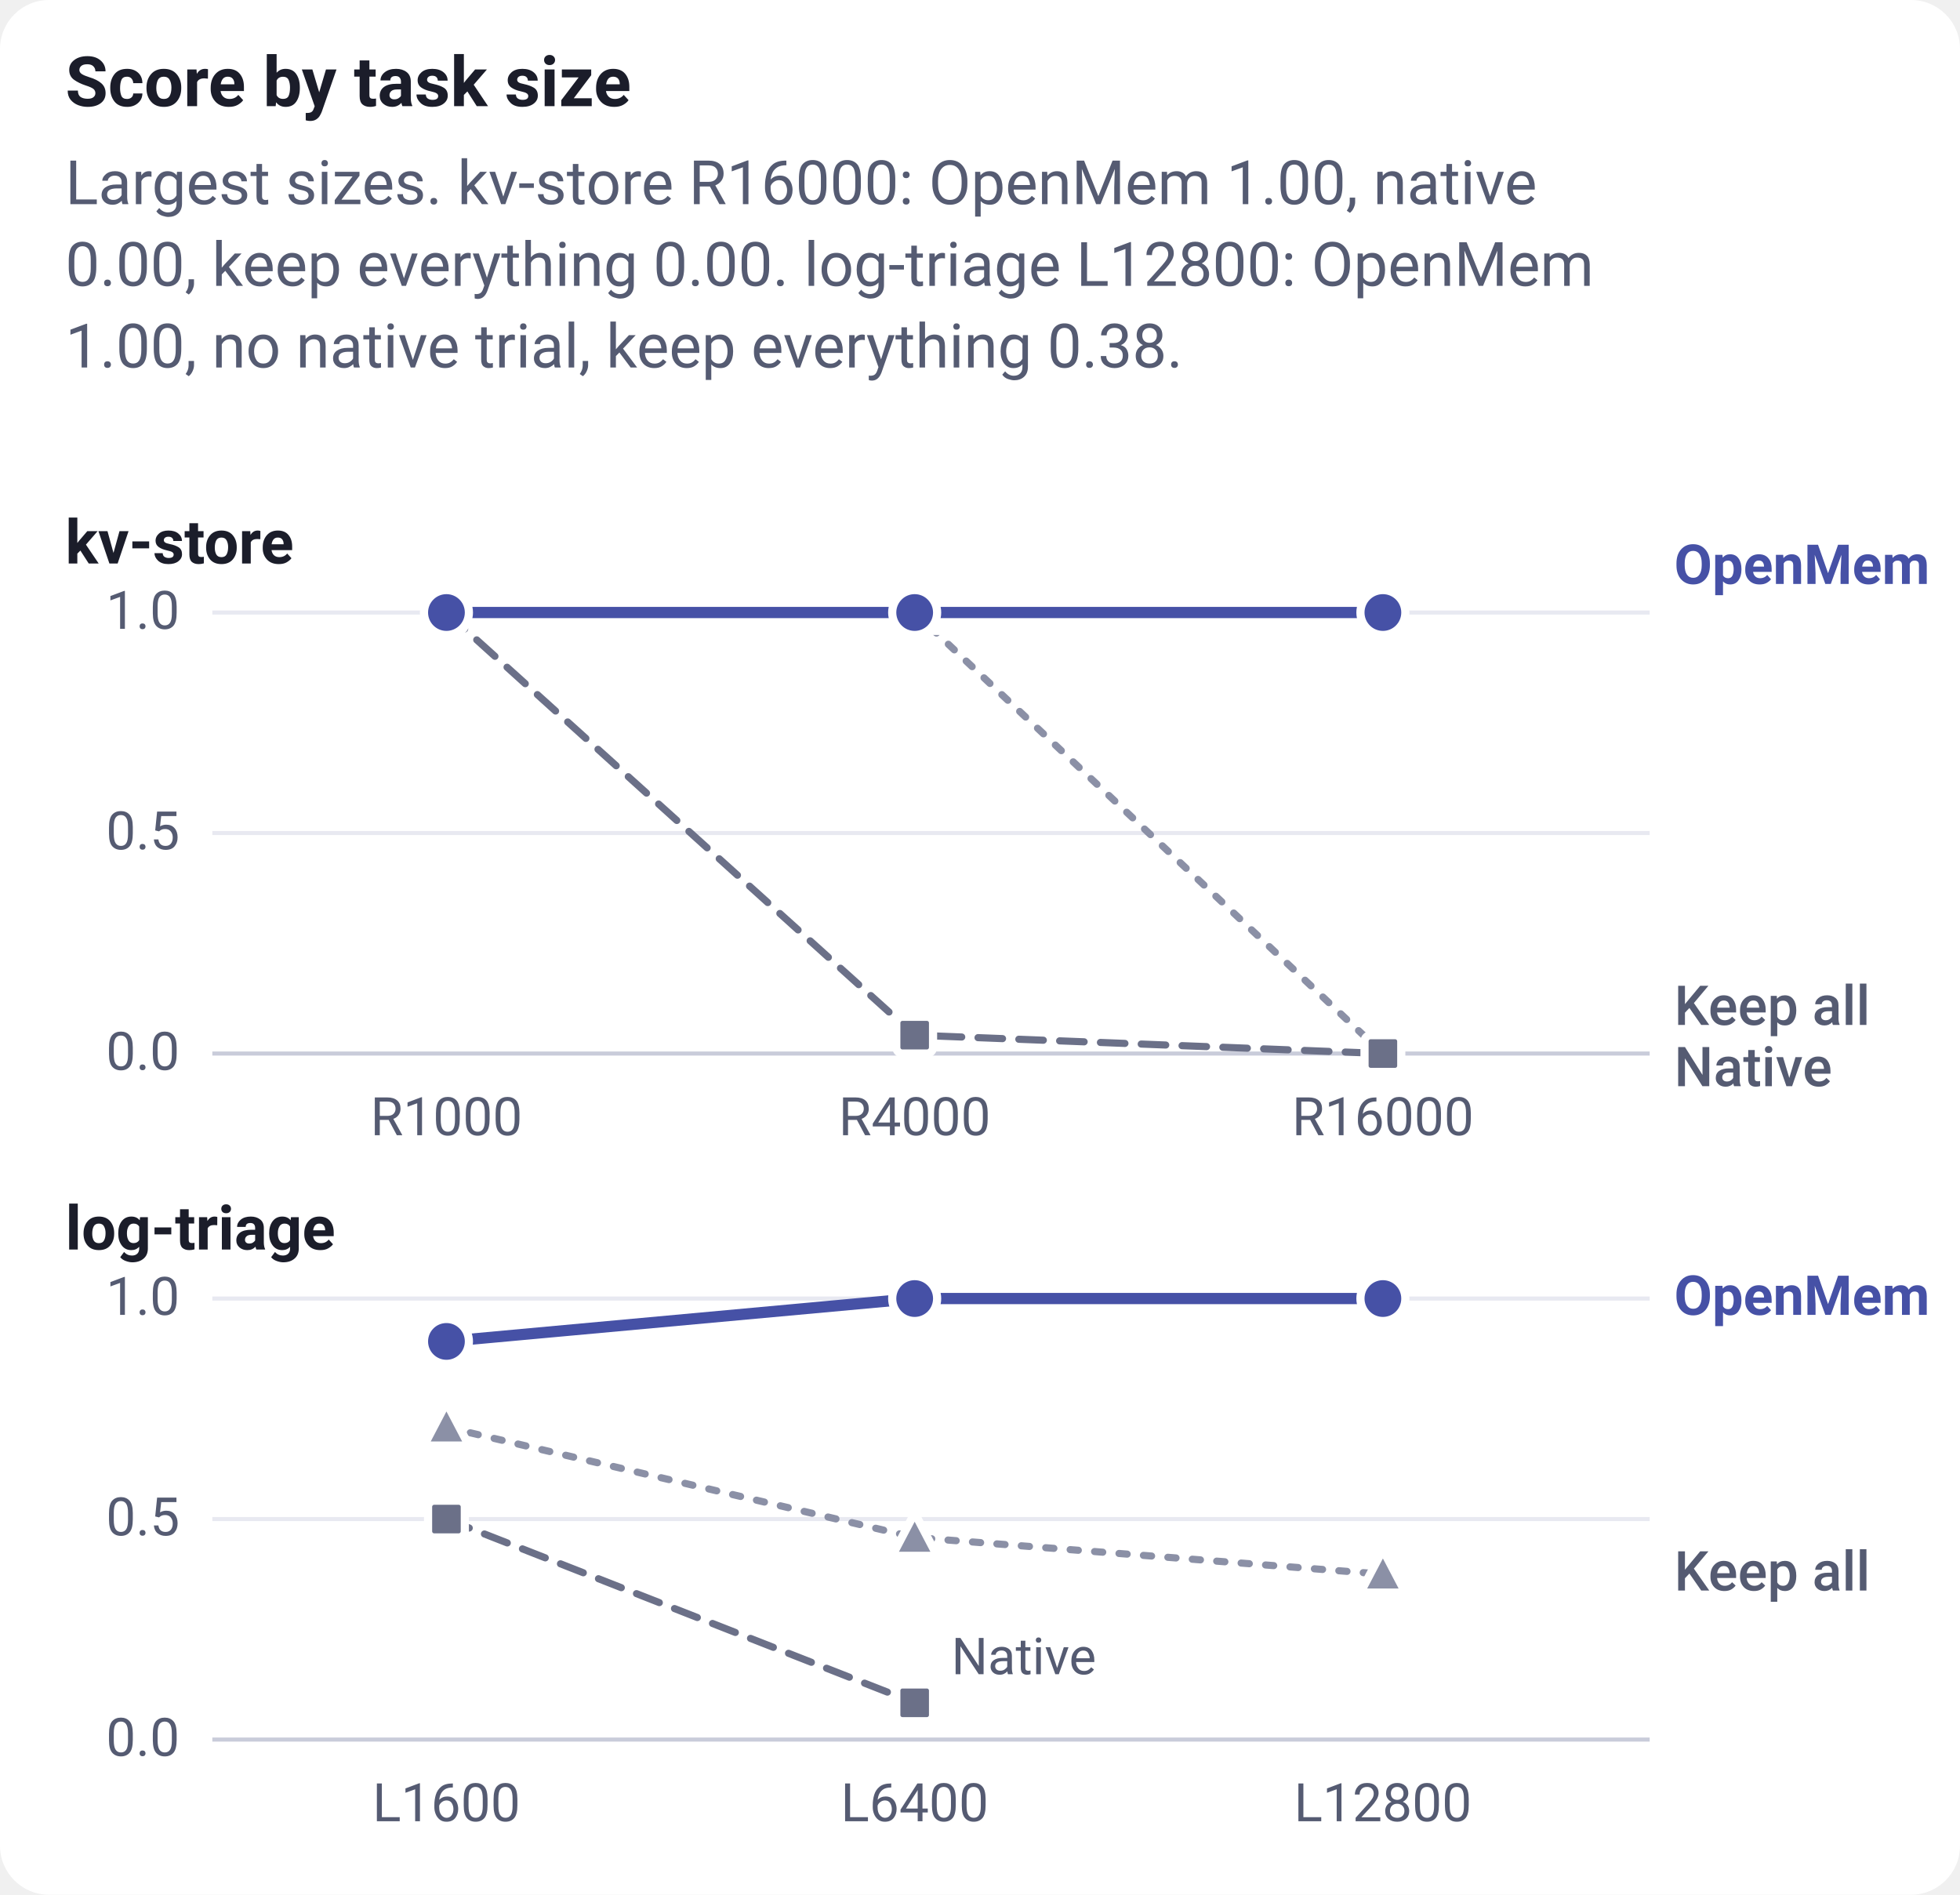
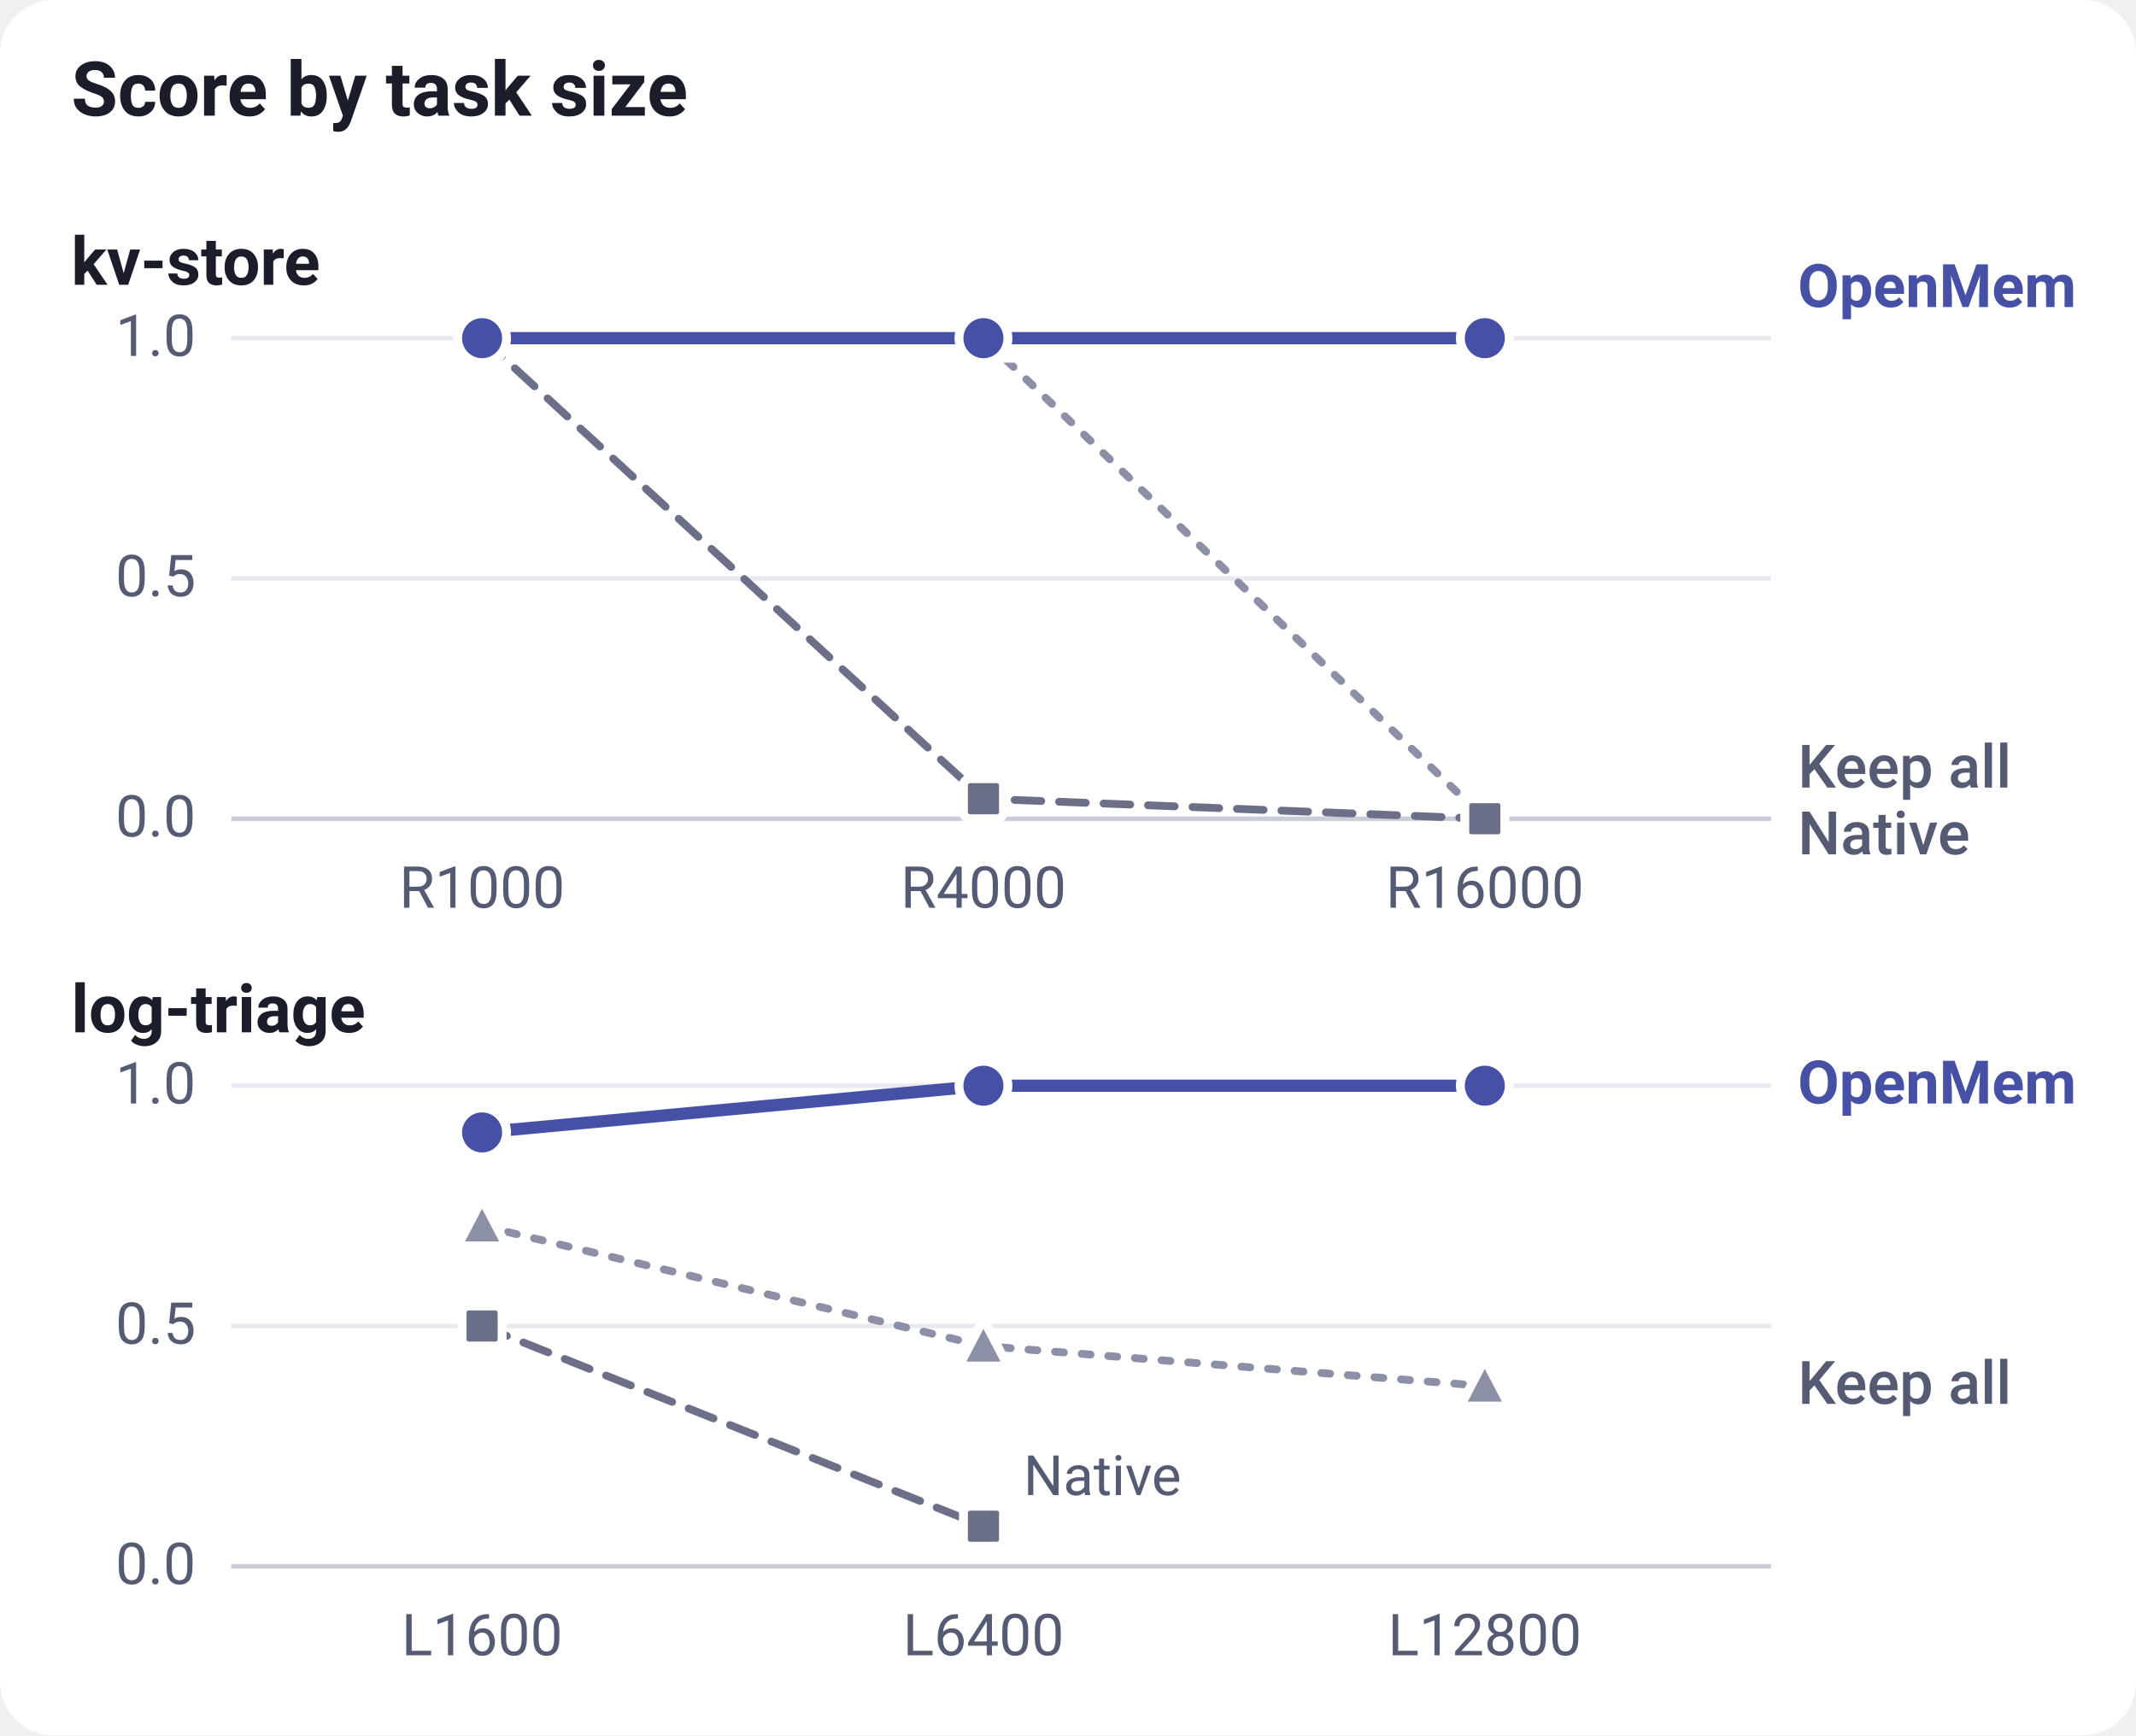
- <svg xmlns="http://www.w3.org/2000/svg" viewBox="0 0 480 464" width="480" height="464" role="img" aria-label="Score by task size" font-family="'DM Sans', system-ui, -apple-system, 'Segoe UI', Roboto, sans-serif">
-   <rect width="480" height="464" rx="12" fill="#ffffff" />
+ <svg xmlns="http://www.w3.org/2000/svg" viewBox="0 0 480 390" width="480" height="390" role="img" aria-label="Score by task size" font-family="'DM Sans', system-ui, -apple-system, 'Segoe UI', Roboto, sans-serif">
+   <rect width="480" height="390" rx="12" fill="#ffffff" />
  <text x="16" y="26" font-size="17" font-weight="700" fill="#1b1d2a">Score by task size</text>
-   <text x="16" y="50" font-size="15" fill="#555b72">Largest sizes. kv-store R16000: OpenMem 1.00, native</text>
-   <text x="16" y="70" font-size="15" fill="#555b72">0.00, keep everything 0.00. log-triage L12800: OpenMem</text>
-   <text x="16" y="90" font-size="15" fill="#555b72">1.00, no native trial, keep everything 0.38.</text>
-   <text x="16" y="138" font-size="15" font-weight="700" fill="#1b1d2a">kv-store</text>
-   <line x1="52" x2="404" y1="258" y2="258" stroke="#c9ccda" stroke-width="1" />
-   <text x="44" y="262" font-size="13" text-anchor="end" fill="#555b72">0.0</text>
-   <line x1="52" x2="404" y1="204" y2="204" stroke="#e8e9f1" stroke-width="1" />
-   <text x="44" y="208" font-size="13" text-anchor="end" fill="#555b72">0.5</text>
-   <line x1="52" x2="404" y1="150" y2="150" stroke="#e8e9f1" stroke-width="1" />
-   <text x="44" y="154" font-size="13" text-anchor="end" fill="#555b72">1.0</text>
-   <text x="109.333" y="278" font-size="13" text-anchor="middle" fill="#555b72">R1000</text>
-   <text x="224" y="278" font-size="13" text-anchor="middle" fill="#555b72">R4000</text>
-   <text x="338.667" y="278" font-size="13" text-anchor="middle" fill="#555b72">R16000</text>
-   <polyline points="109.333,150 224,150 338.667,258" fill="none" stroke="#8b90a6" stroke-width="1.75" stroke-dasharray="2 4" stroke-linecap="round" stroke-linejoin="round" />
-   <path d="M109.333 144 L114.833 154.5 L103.833 154.5 Z" fill="#8b90a6" stroke="#ffffff" stroke-width="2" />
-   <path d="M224 144 L229.5 154.5 L218.5 154.5 Z" fill="#8b90a6" stroke="#ffffff" stroke-width="2" />
-   <path d="M338.667 252 L344.167 262.5 L333.167 262.5 Z" fill="#8b90a6" stroke="#ffffff" stroke-width="2" />
-   <polyline points="109.333,150 224,253.5 338.667,258" fill="none" stroke="#6b7088" stroke-width="1.75" stroke-dasharray="6 4" stroke-linecap="round" stroke-linejoin="round" />
-   <rect x="104.833" y="145.5" width="9" height="9" rx="1.5" fill="#6b7088" stroke="#ffffff" stroke-width="2" />
-   <rect x="219.5" y="249" width="9" height="9" rx="1.5" fill="#6b7088" stroke="#ffffff" stroke-width="2" />
-   <rect x="334.167" y="253.5" width="9" height="9" rx="1.5" fill="#6b7088" stroke="#ffffff" stroke-width="2" />
-   <polyline points="109.333,150 224,150 338.667,150" fill="none" stroke="#4651a6" stroke-width="2.75" stroke-linecap="round" stroke-linejoin="round" />
-   <circle cx="109.333" cy="150" r="5.5" fill="#4651a6" stroke="#ffffff" stroke-width="2" />
-   <circle cx="224" cy="150" r="5.5" fill="#4651a6" stroke="#ffffff" stroke-width="2" />
-   <circle cx="338.667" cy="150" r="5.5" fill="#4651a6" stroke="#ffffff" stroke-width="2" />
-   <text x="410" y="143" font-size="13.5" font-weight="700" fill="#4651a6">OpenMem</text>
-   <text x="410" y="251" font-size="13.5" font-weight="500" fill="#555b72">Keep all</text>
-   <text x="410" y="266" font-size="13.5" font-weight="500" fill="#555b72">Native</text>
-   <text x="16" y="306" font-size="15" font-weight="700" fill="#1b1d2a">log-triage</text>
-   <line x1="52" x2="404" y1="426" y2="426" stroke="#c9ccda" stroke-width="1" />
-   <text x="44" y="430" font-size="13" text-anchor="end" fill="#555b72">0.0</text>
-   <line x1="52" x2="404" y1="372" y2="372" stroke="#e8e9f1" stroke-width="1" />
-   <text x="44" y="376" font-size="13" text-anchor="end" fill="#555b72">0.5</text>
-   <line x1="52" x2="404" y1="318" y2="318" stroke="#e8e9f1" stroke-width="1" />
-   <text x="44" y="322" font-size="13" text-anchor="end" fill="#555b72">1.0</text>
-   <text x="109.333" y="446" font-size="13" text-anchor="middle" fill="#555b72">L1600</text>
-   <text x="224" y="446" font-size="13" text-anchor="middle" fill="#555b72">L6400</text>
-   <text x="338.667" y="446" font-size="13" text-anchor="middle" fill="#555b72">L12800</text>
-   <polyline points="109.333,349.5 224,376.5 338.667,385.5" fill="none" stroke="#8b90a6" stroke-width="1.75" stroke-dasharray="2 4" stroke-linecap="round" stroke-linejoin="round" />
-   <path d="M109.333 343.5 L114.833 354 L103.833 354 Z" fill="#8b90a6" stroke="#ffffff" stroke-width="2" />
-   <path d="M224 370.5 L229.5 381 L218.5 381 Z" fill="#8b90a6" stroke="#ffffff" stroke-width="2" />
-   <path d="M338.667 379.5 L344.167 390 L333.167 390 Z" fill="#8b90a6" stroke="#ffffff" stroke-width="2" />
-   <polyline points="109.333,372 224,417" fill="none" stroke="#6b7088" stroke-width="1.75" stroke-dasharray="6 4" stroke-linecap="round" stroke-linejoin="round" />
-   <rect x="104.833" y="367.5" width="9" height="9" rx="1.5" fill="#6b7088" stroke="#ffffff" stroke-width="2" />
-   <rect x="219.5" y="412.5" width="9" height="9" rx="1.5" fill="#6b7088" stroke="#ffffff" stroke-width="2" />
-   <polyline points="109.333,328.5 224,318 338.667,318" fill="none" stroke="#4651a6" stroke-width="2.75" stroke-linecap="round" stroke-linejoin="round" />
-   <circle cx="109.333" cy="328.5" r="5.5" fill="#4651a6" stroke="#ffffff" stroke-width="2" />
-   <circle cx="224" cy="318" r="5.5" fill="#4651a6" stroke="#ffffff" stroke-width="2" />
-   <circle cx="338.667" cy="318" r="5.5" fill="#4651a6" stroke="#ffffff" stroke-width="2" />
-   <text x="410" y="322" font-size="13.5" font-weight="700" fill="#4651a6">OpenMem</text>
-   <text x="410" y="389.5" font-size="13.5" font-weight="500" fill="#555b72">Keep all</text>
-   <text x="233" y="410" font-size="12.5" fill="#555b72" stroke="#ffffff" stroke-width="3" paint-order="stroke">Native</text>
+   <text x="16" y="64" font-size="15" font-weight="700" fill="#1b1d2a">kv-store</text>
+   <line x1="52" x2="398" y1="184" y2="184" stroke="#c9ccda" stroke-width="1" />
+   <text x="44" y="188" font-size="13" text-anchor="end" fill="#555b72">0.0</text>
+   <line x1="52" x2="398" y1="130" y2="130" stroke="#e8e9f1" stroke-width="1" />
+   <text x="44" y="134" font-size="13" text-anchor="end" fill="#555b72">0.5</text>
+   <line x1="52" x2="398" y1="76" y2="76" stroke="#e8e9f1" stroke-width="1" />
+   <text x="44" y="80" font-size="13" text-anchor="end" fill="#555b72">1.0</text>
+   <text x="108.333" y="204" font-size="13" text-anchor="middle" fill="#555b72">R1000</text>
+   <text x="221" y="204" font-size="13" text-anchor="middle" fill="#555b72">R4000</text>
+   <text x="333.667" y="204" font-size="13" text-anchor="middle" fill="#555b72">R16000</text>
+   <polyline points="108.333,76 221,76 333.667,184" fill="none" stroke="#8b90a6" stroke-width="1.75" stroke-dasharray="2 4" stroke-linecap="round" stroke-linejoin="round" />
+   <path d="M108.333 70 L113.833 80.5 L102.833 80.5 Z" fill="#8b90a6" stroke="#ffffff" stroke-width="2" />
+   <path d="M221 70 L226.5 80.5 L215.5 80.5 Z" fill="#8b90a6" stroke="#ffffff" stroke-width="2" />
+   <path d="M333.667 178 L339.167 188.5 L328.167 188.5 Z" fill="#8b90a6" stroke="#ffffff" stroke-width="2" />
+   <polyline points="108.333,76 221,179.5 333.667,184" fill="none" stroke="#6b7088" stroke-width="1.75" stroke-dasharray="6 4" stroke-linecap="round" stroke-linejoin="round" />
+   <rect x="103.833" y="71.5" width="9" height="9" rx="1.5" fill="#6b7088" stroke="#ffffff" stroke-width="2" />
+   <rect x="216.5" y="175" width="9" height="9" rx="1.5" fill="#6b7088" stroke="#ffffff" stroke-width="2" />
+   <rect x="329.167" y="179.5" width="9" height="9" rx="1.5" fill="#6b7088" stroke="#ffffff" stroke-width="2" />
+   <polyline points="108.333,76 221,76 333.667,76" fill="none" stroke="#4651a6" stroke-width="2.75" stroke-linecap="round" stroke-linejoin="round" />
+   <circle cx="108.333" cy="76" r="5.5" fill="#4651a6" stroke="#ffffff" stroke-width="2" />
+   <circle cx="221" cy="76" r="5.5" fill="#4651a6" stroke="#ffffff" stroke-width="2" />
+   <circle cx="333.667" cy="76" r="5.5" fill="#4651a6" stroke="#ffffff" stroke-width="2" />
+   <text x="404" y="69" font-size="13.5" font-weight="700" fill="#4651a6">OpenMem</text>
+   <text x="404" y="177" font-size="13.5" font-weight="500" fill="#555b72">Keep all</text>
+   <text x="404" y="192" font-size="13.5" font-weight="500" fill="#555b72">Native</text>
+   <text x="16" y="232" font-size="15" font-weight="700" fill="#1b1d2a">log-triage</text>
+   <line x1="52" x2="398" y1="352" y2="352" stroke="#c9ccda" stroke-width="1" />
+   <text x="44" y="356" font-size="13" text-anchor="end" fill="#555b72">0.0</text>
+   <line x1="52" x2="398" y1="298" y2="298" stroke="#e8e9f1" stroke-width="1" />
+   <text x="44" y="302" font-size="13" text-anchor="end" fill="#555b72">0.5</text>
+   <line x1="52" x2="398" y1="244" y2="244" stroke="#e8e9f1" stroke-width="1" />
+   <text x="44" y="248" font-size="13" text-anchor="end" fill="#555b72">1.0</text>
+   <text x="108.333" y="372" font-size="13" text-anchor="middle" fill="#555b72">L1600</text>
+   <text x="221" y="372" font-size="13" text-anchor="middle" fill="#555b72">L6400</text>
+   <text x="333.667" y="372" font-size="13" text-anchor="middle" fill="#555b72">L12800</text>
+   <polyline points="108.333,275.5 221,302.5 333.667,311.5" fill="none" stroke="#8b90a6" stroke-width="1.75" stroke-dasharray="2 4" stroke-linecap="round" stroke-linejoin="round" />
+   <path d="M108.333 269.5 L113.833 280 L102.833 280 Z" fill="#8b90a6" stroke="#ffffff" stroke-width="2" />
+   <path d="M221 296.5 L226.5 307 L215.5 307 Z" fill="#8b90a6" stroke="#ffffff" stroke-width="2" />
+   <path d="M333.667 305.5 L339.167 316 L328.167 316 Z" fill="#8b90a6" stroke="#ffffff" stroke-width="2" />
+   <polyline points="108.333,298 221,343" fill="none" stroke="#6b7088" stroke-width="1.75" stroke-dasharray="6 4" stroke-linecap="round" stroke-linejoin="round" />
+   <rect x="103.833" y="293.5" width="9" height="9" rx="1.5" fill="#6b7088" stroke="#ffffff" stroke-width="2" />
+   <rect x="216.5" y="338.5" width="9" height="9" rx="1.5" fill="#6b7088" stroke="#ffffff" stroke-width="2" />
+   <polyline points="108.333,254.5 221,244 333.667,244" fill="none" stroke="#4651a6" stroke-width="2.75" stroke-linecap="round" stroke-linejoin="round" />
+   <circle cx="108.333" cy="254.5" r="5.5" fill="#4651a6" stroke="#ffffff" stroke-width="2" />
+   <circle cx="221" cy="244" r="5.5" fill="#4651a6" stroke="#ffffff" stroke-width="2" />
+   <circle cx="333.667" cy="244" r="5.5" fill="#4651a6" stroke="#ffffff" stroke-width="2" />
+   <text x="404" y="248" font-size="13.5" font-weight="700" fill="#4651a6">OpenMem</text>
+   <text x="404" y="315.5" font-size="13.5" font-weight="500" fill="#555b72">Keep all</text>
+   <text x="230" y="336" font-size="12.5" fill="#555b72" stroke="#ffffff" stroke-width="3" paint-order="stroke">Native</text>
</svg>
